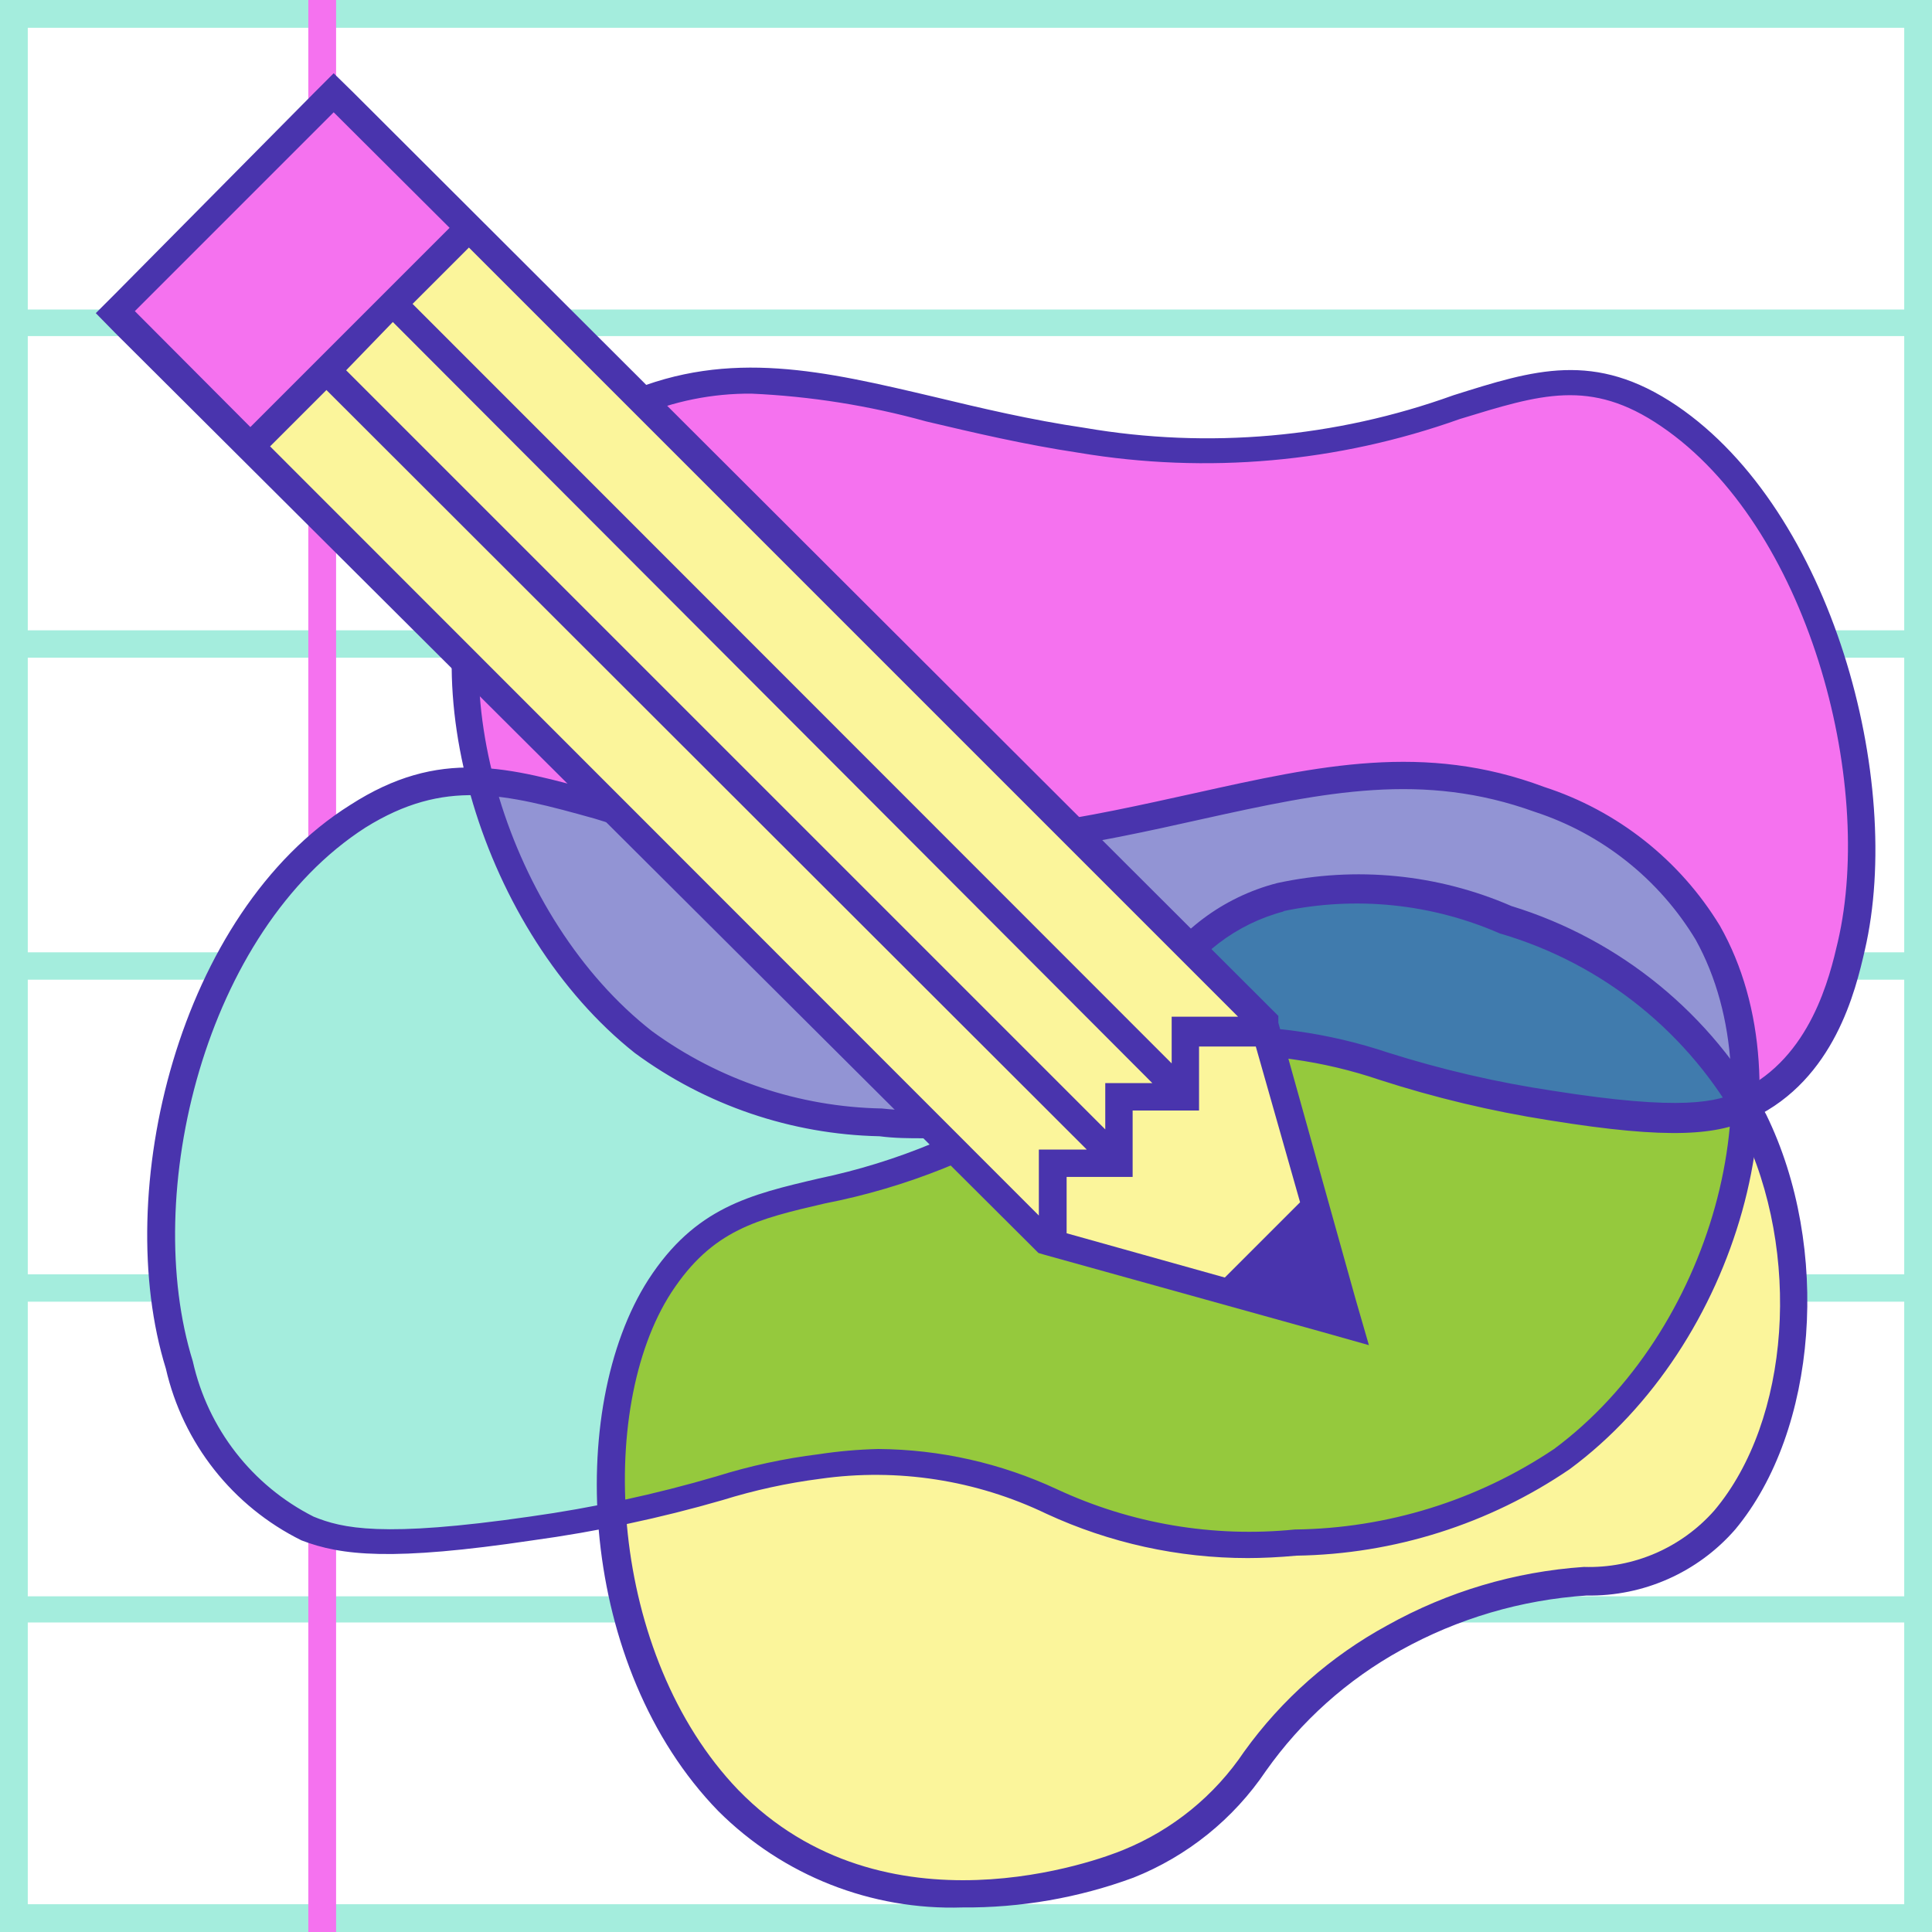
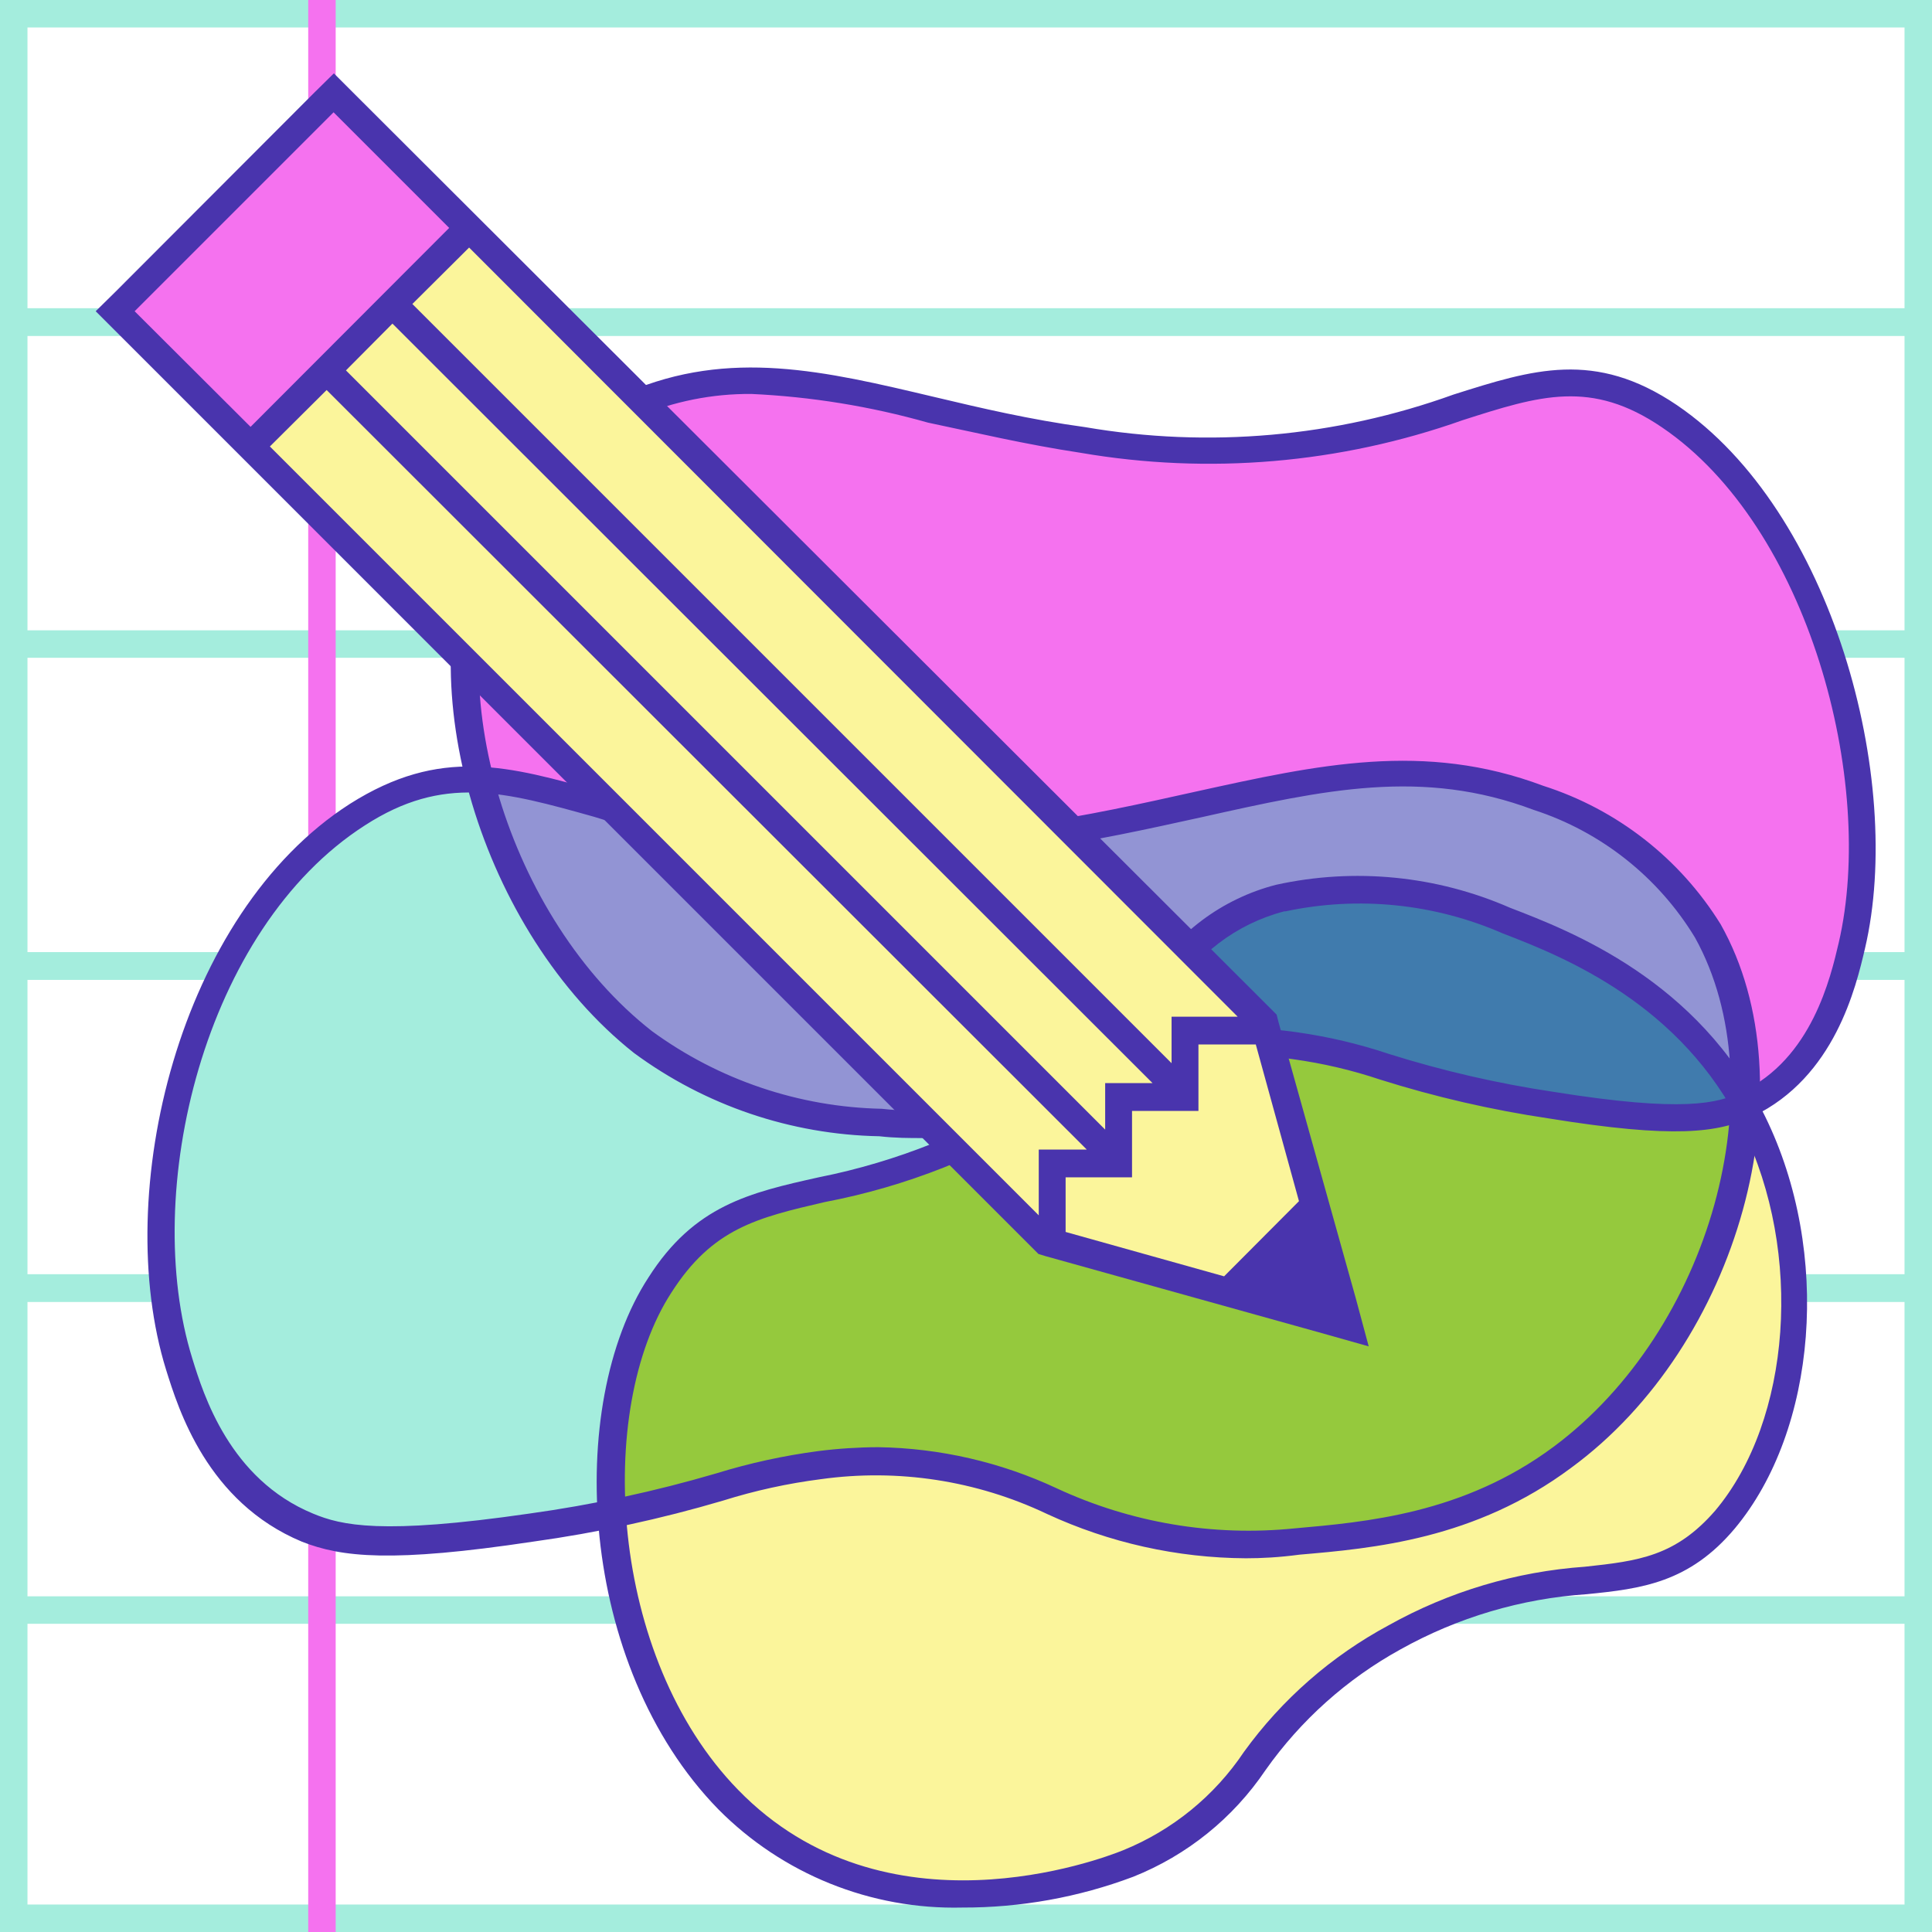
- <svg xmlns="http://www.w3.org/2000/svg" width="48" height="48">
-   <g data-name="Layer 2">
-     <path d="M48 8.35V0H0v48h48V8.35zM.69.69h46.62v7H.69zm46.62 46.62H.69v-7h46.62zm0-7.65H.69v-7.32h46.62zm0-8H.69v-7.32h46.62zm0-8H.69v-7.32h46.62zm0-8H.69V8.35h46.62z" fill="#a4eddd" />
-     <path fill="#f572ef" d="M7.66 0h.69v48h-.69z" />
-     <path d="M31.82 22.31c-3.05.81-2.57 2.94-5.82 5-5 3.17-7.57 1.46-9.6 4.6s-1.6 9.4 1.69 12.78c3.83 3.93 9.43 1.77 10 1.57 3.3-1.35 2.8-3.49 6.59-5.6 4.16-2.31 6.2-.53 8.22-2.93s2.35-6.54.72-9.87a10.44 10.44 0 0 0-6.14-5 9.13 9.13 0 0 0-5.61-.56z" fill="#fbf59b" />
-     <path d="M15.71 10c3.49-1.5 6.54.21 11.19.9 9 1.33 10.69-3.23 14.56-.61S46.94 19.45 46 23.5c-.21.92-.7 3-2.59 3.94-.71.34-1.69.54-4.87 0-3.84-.62-4.35-1.22-6.35-1.48-4.81-.62-5.17 2.36-10.3 1.9a10.37 10.37 0 0 1-5.89-2C12.27 23 10.52 17 12.2 13.27A6.42 6.42 0 0 1 15.71 10z" fill="#f572ef" />
-     <path d="M38.24 19.8c-4.07-1.53-7.45.25-12.72 1-10.14 1.42-12.36-3.3-16.64-.56s-5.73 9.44-4.43 13.64a6 6 0 0 0 3.18 4.06c.83.35 2 .55 5.56 0 4.35-.66 4.88-1.27 7.16-1.55 5.44-.67 6 2.42 11.85 1.91a12 12 0 0 0 6.61-2.09c4.07-3 5.74-9.27 3.62-13.09a7.72 7.72 0 0 0-4.19-3.33" fill="#a4eddd" />
-     <path d="M43.31 27.45a10.66 10.66 0 0 0-5.92-4.58 9.1 9.1 0 0 0-5.61-.56c-3 .81-2.56 3-5.82 5l-.18.11a8.86 8.86 0 0 1-3.94.45 10.39 10.39 0 0 1-5.89-2 12.19 12.19 0 0 1-4-6.53c2.88.14 6 2.47 13.59 1.42 5.27-.73 8.65-2.51 12.72-1a7.67 7.67 0 0 1 4.18 3.33 8.27 8.27 0 0 1 .87 4.36z" fill="#9294d4" />
-     <path d="M43.3 27.47a11.84 11.84 0 0 1-4.52 8.75 12 12 0 0 1-6.61 2.09c-5.83.51-6.41-2.58-11.85-1.91-1.87.22-2.57.68-5.16 1.2a9.59 9.59 0 0 1 1.2-5.67c2-3.1 4.56-1.47 9.42-4.49 1.95-.7 3.19-1.86 6.36-1.45 2 .26 2.51.86 6.35 1.48 3.11.53 4.11.32 4.81 0z" fill="#95c93d" />
-     <path d="M37.39 22.87a9.1 9.1 0 0 0-5.61-.56c-3 .81-2.56 2.94-5.82 5l-.18.11c1.95-.7 3.19-1.86 6.36-1.45 2 .26 2.51.86 6.35 1.48 3.11.49 4.11.32 4.82 0a10.66 10.66 0 0 0-5.92-4.58z" fill="#407bad" />
-     <path fill="none" d="M11.22 9.1H46.6v19.18H11.22z" />
-     <path fill="none" d="M3.66 18.86H43.7v19.85H3.66z" />
-     <path fill="none" d="M14.82 21.74h30.09V47.4H14.82z" />
-     <path d="M22.93 28.28c-.33 0-.7 0-1.08-.05a10.63 10.63 0 0 1-6.08-2.07c-3.78-3-5.64-9.18-3.88-13a6.78 6.78 0 0 1 3.68-3.41c2.57-1.09 4.92-.53 7.64.11 1.17.28 2.38.57 3.74.77a18 18 0 0 0 9.16-.81c2-.63 3.51-1.12 5.55.26 3.86 2.62 5.65 9.31 4.67 13.53-.23 1-.75 3.2-2.78 4.17-.87.41-2 .55-5.08.05a27.58 27.58 0 0 1-4.19-1 11.69 11.69 0 0 0-2.15-.51 7.66 7.66 0 0 0-4.84.86 9.34 9.34 0 0 1-4.36 1.1zm-4.26-18.5a7.05 7.05 0 0 0-2.83.57 6 6 0 0 0-3.33 3.06c-1.64 3.6.12 9.42 3.69 12.21a10 10 0 0 0 5.71 1.92 8.72 8.72 0 0 0 5.09-1 8.44 8.44 0 0 1 5.22-.92 12.55 12.55 0 0 1 2.26.53 26.61 26.61 0 0 0 4.1.95c3.23.51 4.08.28 4.67 0 1.74-.83 2.21-2.84 2.41-3.7.93-4-.75-10.34-4.39-12.81-1.76-1.2-3-.79-5-.18a18.88 18.88 0 0 1-9.46.84c-1.39-.21-2.61-.5-3.8-.78a19.47 19.47 0 0 0-4.34-.69z" fill="#4934ad" />
-     <path d="M31 38.71a11.92 11.92 0 0 1-5-1.1 9.79 9.79 0 0 0-5.62-.87 14.35 14.35 0 0 0-2.43.53 33.09 33.09 0 0 1-4.72 1c-3.49.52-4.75.38-5.74 0A6.34 6.34 0 0 1 4.12 34c-1.36-4.38.31-11.32 4.58-14 2.22-1.43 3.91-.95 6.25-.3a22.89 22.89 0 0 0 10.53.81c1.55-.21 2.91-.52 4.23-.81 3.06-.68 5.69-1.26 8.65-.15A8 8 0 0 1 42.73 23C45 27 43.18 33.41 39 36.5a12.39 12.39 0 0 1-6.79 2.15c-.43.04-.86.06-1.21.06zM21.82 36a10.69 10.69 0 0 1 4.44 1 11.32 11.32 0 0 0 5.91 1 11.81 11.81 0 0 0 6.44-2c3.91-2.9 5.58-8.93 3.52-12.65a7.32 7.32 0 0 0-4-3.18c-2.77-1-5.19-.5-8.26.18-1.34.3-2.71.6-4.29.82a23.74 23.74 0 0 1-10.8-.83c-2.25-.63-3.74-1-5.7.22-4 2.57-5.58 9.12-4.29 13.26a5.72 5.72 0 0 0 3 3.86c.71.29 1.7.53 5.37 0a32.36 32.36 0 0 0 4.64-1 14.4 14.4 0 0 1 2.54-.55 11.7 11.7 0 0 1 1.48-.13z" fill="#4934ad" />
-     <path d="M23.91 47.39A8.21 8.21 0 0 1 17.85 45c-3.49-3.58-3.8-10-1.74-13.21 1.16-1.79 2.52-2.11 4.23-2.51A15.75 15.75 0 0 0 25.81 27a9.29 9.29 0 0 0 2.72-2.66 5.25 5.25 0 0 1 3.2-2.4 9.53 9.53 0 0 1 5.82.57 10.81 10.81 0 0 1 6.33 5.18C45.5 31 45.16 35.54 43.11 38a4.78 4.78 0 0 1-3.69 1.64A11 11 0 0 0 34.8 41a10.06 10.06 0 0 0-3.35 3 7.16 7.16 0 0 1-3.29 2.65 12 12 0 0 1-4.25.74zm8-24.75a4.58 4.58 0 0 0-2.82 2.15 9.94 9.94 0 0 1-2.91 2.83 16.34 16.34 0 0 1-5.69 2.28c-1.68.39-2.79.65-3.81 2.21-1.88 2.9-1.56 9 1.66 12.36 3.64 3.74 9 1.73 9.57 1.49a6.62 6.62 0 0 0 3-2.44 10.65 10.65 0 0 1 3.56-3.14 11.64 11.64 0 0 1 4.88-1.45 4.15 4.15 0 0 0 3.24-1.4c1.89-2.24 2.18-6.41.67-9.5a10 10 0 0 0-6-4.84 8.87 8.87 0 0 0-5.39-.55z" fill="#4934ad" />
-     <path fill="#fbf59b" d="M25.98 30.85 2.86 7.74 8.29 2.3l23.12 23.12 2.11 7.54-7.54-2.11z" />
-     <path fill="#f572ef" d="m2.863 7.726 5.43-5.43 3.36 3.359-5.431 5.43z" />
-     <path d="m33.68 32.28-1.92-6.87v-.17l-.13-.13L8.78 2.3l-.49-.48-.48.48-4.95 5-.48.48.48.49L25.67 31l.13.13.17.05 6.87 1.91 1.17.33zm-.66.18zm-.72-2.59-1.87 1.87-3.93-1.1v-1.4h1.64v-1.65h1.65V26h1.41zM11.65 6.15l19.11 19.11h-1.65v1.16L10.25 7.55l1.4-1.4zM9.76 8l18.87 18.91h-1.17v1.15L8.6 9.2zM8.29 2.79l2.88 2.87-4.95 4.95-2.87-2.88zm-1.58 8.3 1.4-1.4L27 28.56h-1.19v1.64z" fill="#4934ad" />
+ <svg xmlns="http://www.w3.org/2000/svg" width="64" height="64" viewBox="0 0 64 64">
+   <g id="Layer_2" data-name="Layer 2">
+     <g id="Iconos">
+       <path d="M64,11.13v-.92h0V0H0V10.21H0v.92H0v9.75H0v.91H0V64H64V53.79h0v-.91h0V43.13h0v-.92h0V32.46h0v-.92h0V21.79h0v-.91h0V11.13ZM.91.91H63.09v9.3H.91ZM63.09,63.09H.91v-9.3H63.09Zm0-10.21H.91V43.13H63.09Zm0-10.67H.91V32.46H63.09Zm0-10.67H.91V21.79H63.09Zm0-10.66H.91V11.13H63.09Z" fill="#a4eddd" />
+       <rect x="10.21" width="0.91" height="64" fill="#f572ef" />
+       <path d="M42.42,29.75c-4.06,1.08-3.42,3.92-7.76,6.69-6.64,4.23-10.08,2-12.8,6.13s-2.13,12.53,2.26,17C29.23,64.85,36.69,62,37.38,61.7c4.41-1.79,3.74-4.65,8.8-7.46,5.54-3.07,8.26-.71,11-3.9,2.55-3,3.14-8.73,1-13.16s-6.19-5.91-8.2-6.69a12.23,12.23,0,0,0-7.48-.74Z" fill="#fbf59b" />
+       <path d="M21,13.38c4.66-2,8.72.28,14.92,1.21,12,1.77,14.25-4.31,19.42-.81s7.29,12.15,6,17.56c-.28,1.22-.94,4.05-3.46,5.25-.94.45-2.24.71-6.49,0-5.12-.82-5.79-1.61-8.47-2-6.4-.84-6.88,3.14-13.73,2.52a13.78,13.78,0,0,1-7.86-2.66c-4.94-3.87-7.28-11.9-5-16.83A8.59,8.59,0,0,1,21,13.38Z" fill="#f572ef" />
+       <path d="M51,26.4c-5.43-2-9.94.33-17,1.31C20.5,29.6,17.54,23.3,11.84,27S4.2,39.57,5.93,45.17c.4,1.27,1.3,4.19,4.24,5.42,1.11.46,2.6.73,7.41,0,5.8-.88,6.52-1.7,9.55-2.07,7.26-.9,8,3.22,15.81,2.55a16.05,16.05,0,0,0,8.81-2.78c5.43-4,7.65-12.37,4.82-17.46A10.29,10.29,0,0,0,51,26.4" fill="#a4eddd" />
+       <path d="M57.74,36.6c-2.2-3.92-6-5.37-7.88-6.11a12.23,12.23,0,0,0-7.48-.74c-4.06,1.08-3.42,3.92-7.76,6.69l-.25.15a11.64,11.64,0,0,1-5.24.59,13.75,13.75,0,0,1-7.86-2.66,16.29,16.29,0,0,1-5.41-8.71c3.84.18,8.06,3.3,18.13,1.9,7-1,11.53-3.35,17-1.31a10.27,10.27,0,0,1,5.57,4.44A10.83,10.83,0,0,1,57.74,36.6Z" fill="#9294d4" />
+       <path d="M57.74,36.62a15.81,15.81,0,0,1-6,11.68,16.05,16.05,0,0,1-8.81,2.78c-7.78.67-8.54-3.44-15.8-2.55-2.49.3-3.42.91-6.87,1.6a12.68,12.68,0,0,1,1.6-7.56c2.68-4.13,6.07-2,12.55-6,2.61-.93,4.25-2.49,8.49-1.93,2.68.34,3.34,1.14,8.46,2C55.46,37.29,56.8,37.05,57.74,36.62Z" fill="#95c93d" />
+       <path d="M49.86,30.49a12.24,12.24,0,0,0-7.48-.74c-4.06,1.08-3.42,3.92-7.76,6.69l-.25.15c2.61-.93,4.25-2.49,8.49-1.93,2.68.35,3.34,1.14,8.47,2,4.13.66,5.47.43,6.41,0v0C55.54,32.68,51.78,31.23,49.86,30.49Z" fill="#407bad" />
+       <rect x="14.96" y="12.13" width="47.17" height="25.57" fill="none" />
+       <rect x="4.88" y="25.14" width="53.38" height="26.47" fill="none" />
+       <rect x="19.76" y="28.98" width="40.12" height="34.21" fill="none" />
+       <path d="M30.58,37.7c-.45,0-.93,0-1.45-.06A14.14,14.14,0,0,1,21,34.88c-5.05-4-7.52-12.23-5.18-17.38A9.08,9.08,0,0,1,20.77,13c3.41-1.46,6.55-.71,10.18.15,1.56.37,3.17.75,5,1a24,24,0,0,0,12.2-1.08c2.62-.83,4.68-1.49,7.4.35,5.15,3.5,7.54,12.41,6.23,18-.3,1.28-1,4.26-3.71,5.56-1.15.55-2.62.74-6.76.07a36.31,36.31,0,0,1-5.6-1.29,15.82,15.82,0,0,0-2.86-.67,10.21,10.21,0,0,0-6.45,1.15A12.62,12.62,0,0,1,30.58,37.7ZM24.89,13.05a9.45,9.45,0,0,0-3.76.75h0a8.06,8.06,0,0,0-4.45,4.08c-2.18,4.8.16,12.56,4.92,16.28a13.38,13.38,0,0,0,7.61,2.57A11.77,11.77,0,0,0,36,35.42a11.22,11.22,0,0,1,7-1.22,17.1,17.1,0,0,1,3,.71,35.76,35.76,0,0,0,5.47,1.26c4.31.69,5.44.38,6.23,0,2.32-1.1,2.94-3.79,3.21-4.94,1.24-5.34-1-13.78-5.85-17.07-2.35-1.6-4.05-1.06-6.61-.24A25.13,25.13,0,0,1,35.8,15c-1.85-.28-3.48-.67-5.06-1A25.83,25.83,0,0,0,24.89,13.05Z" fill="#4934ad" />
+       <path d="M41.27,51.62a15.9,15.9,0,0,1-6.59-1.47A13.2,13.2,0,0,0,27.19,49a18.74,18.74,0,0,0-3.24.71,43.23,43.23,0,0,1-6.3,1.36c-4.66.7-6.33.52-7.65,0-3.14-1.31-4.09-4.39-4.5-5.7-1.81-5.84.41-15.1,6.09-18.74,3-1.9,5.23-1.27,8.35-.39a30.65,30.65,0,0,0,14,1.08c2.06-.29,3.88-.7,5.64-1.09,4.08-.9,7.6-1.68,11.54-.2h0A10.77,10.77,0,0,1,57,30.62c3,5.33.6,13.93-4.95,18-3.19,2.38-6.57,2.67-9,2.88C42.37,51.59,41.8,51.62,41.27,51.62ZM29.09,47.94A14.49,14.49,0,0,1,35,49.3a15.08,15.08,0,0,0,7.88,1.33c2.36-.21,5.59-.48,8.58-2.7,5.21-3.87,7.44-11.91,4.69-16.87a9.78,9.78,0,0,0-5.34-4.23h0c-3.69-1.39-6.93-.67-11,.24-1.78.39-3.61.8-5.72,1.09a31.59,31.59,0,0,1-14.4-1.1c-3-.84-5-1.4-7.6.28C6.74,30.77,4.66,39.51,6.37,45c.37,1.2,1.24,4,4,5.14.94.39,2.26.71,7.16,0a42.85,42.85,0,0,0,6.19-1.33,20.61,20.61,0,0,1,3.38-.74A16.21,16.21,0,0,1,29.09,47.94Z" fill="#4934ad" />
+       <path d="M31.88,63.19a11,11,0,0,1-8.09-3.26c-4.65-4.77-5.06-13.39-2.31-17.61C23,39.93,24.83,39.51,27.12,39a21.33,21.33,0,0,0,7.3-2.93A12.3,12.3,0,0,0,38,32.51a7,7,0,0,1,4.27-3.2h0a12.59,12.59,0,0,1,7.75.76c2,.77,6.23,2.39,8.45,6.91s1.71,10.4-1,13.65c-1.51,1.8-3.09,2-4.91,2.18a14.65,14.65,0,0,0-6.17,1.83,13.37,13.37,0,0,0-4.47,4,9.55,9.55,0,0,1-4.38,3.53A15.93,15.93,0,0,1,31.88,63.19Zm10.66-33a6.14,6.14,0,0,0-3.76,2.86,13.11,13.11,0,0,1-3.87,3.77,21.81,21.81,0,0,1-7.59,3c-2.24.52-3.72.87-5.08,3-2.51,3.86-2.08,12.07,2.21,16.47,4.86,5,12,2.31,12.76,2a8.8,8.8,0,0,0,4-3.26A14.23,14.23,0,0,1,46,53.84a15.57,15.57,0,0,1,6.5-1.94c1.77-.19,3-.34,4.32-1.86,2.52-3,2.92-8.55.9-12.66s-5.88-5.67-7.94-6.46a11.83,11.83,0,0,0-7.2-.73Z" fill="#4934ad" />
+       <polygon points="34.64 41.13 3.82 10.31 11.06 3.07 41.88 33.89 44.69 43.94 34.64 41.13" fill="#fbf59b" />
+       <rect x="4.56" y="5.76" width="10.24" height="6.33" transform="translate(-3.48 9.46) rotate(-45)" fill="#f572ef" />
+       <path d="M44.91,43l-2.56-9.15-.06-.24-.17-.17L11.7,3.07l-.64-.64-.65.64L3.82,9.67l-.65.64.65.65L34.23,41.37l.17.17.23.07,9.15,2.55,1.56.44Zm-.88.24Zm-1-3.45-2.48,2.49-5.25-1.47V39h2.2v-2.2h2.2v-2.2H41.6ZM15.54,8.2,41,33.68H38.81v1.54L13.66,10.07,15.54,8.2ZM13,10.72,38.18,35.88H36.61v1.54L11.46,12.27Zm-1.95-7,3.83,3.83L8.3,14.14,4.46,10.31ZM8.94,14.79l1.88-1.87L36,38.08H34.41v2.18Z" fill="#4934ad" />
+     </g>
  </g>
</svg>
